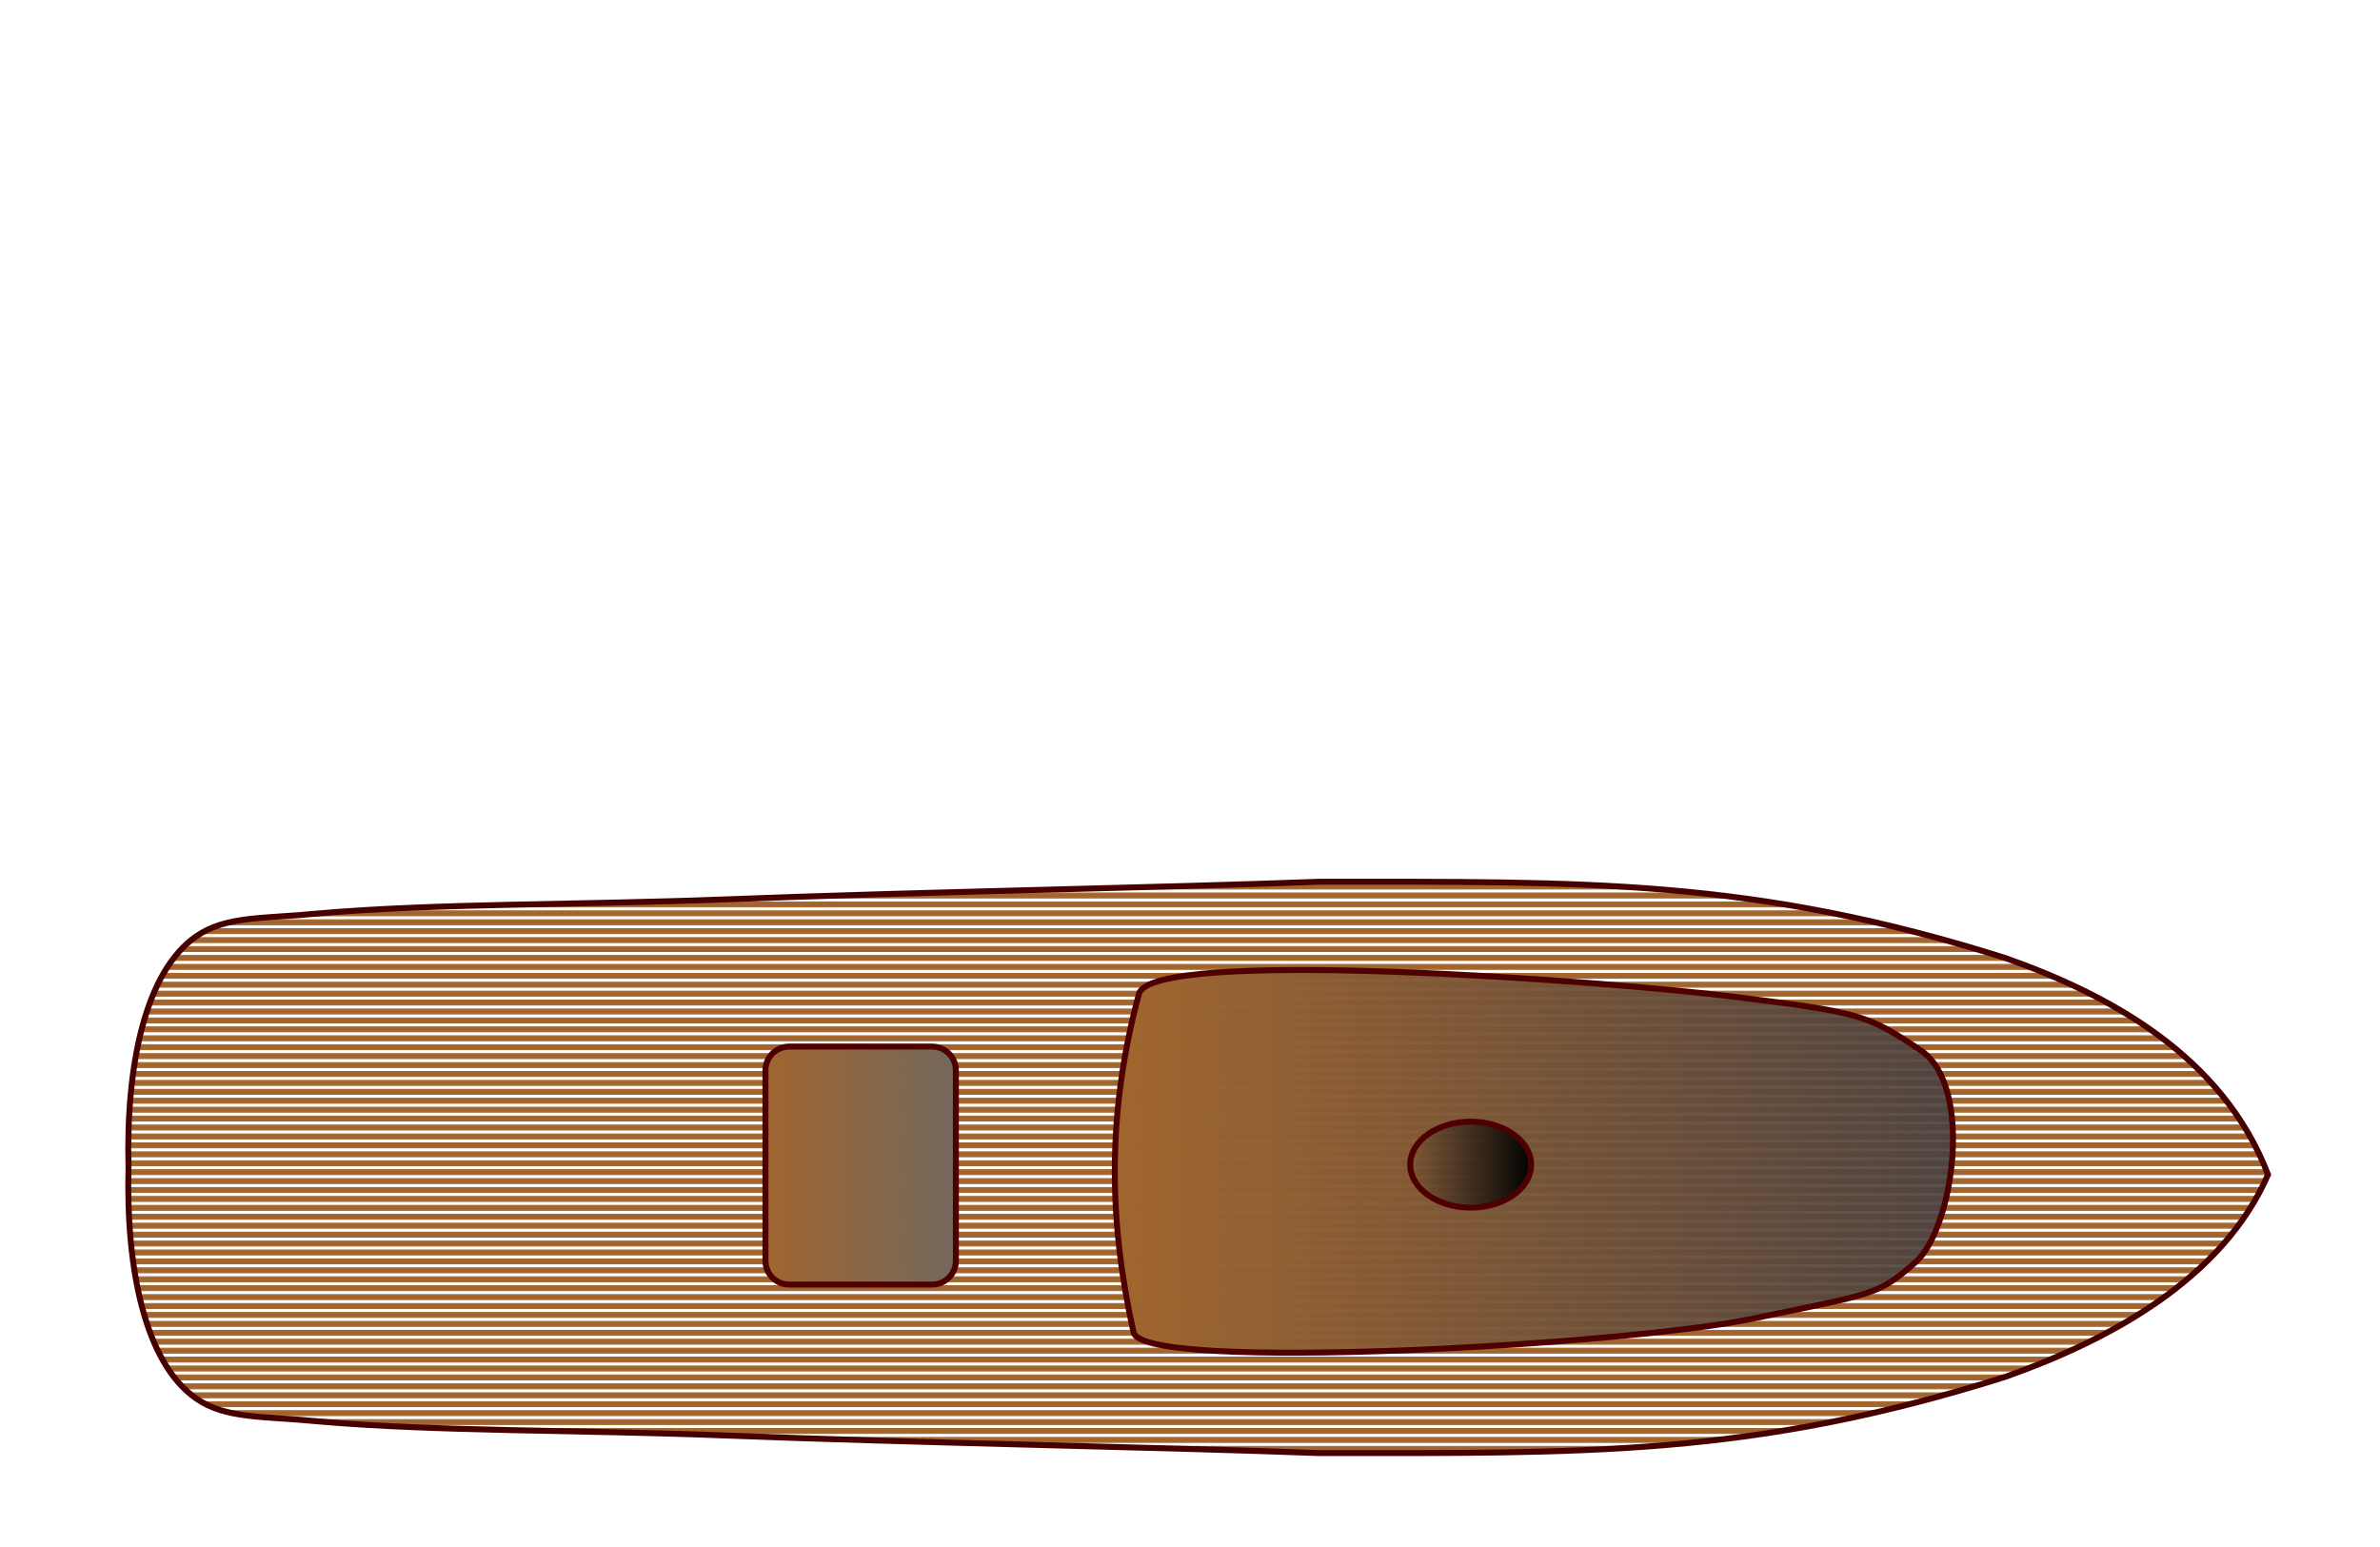
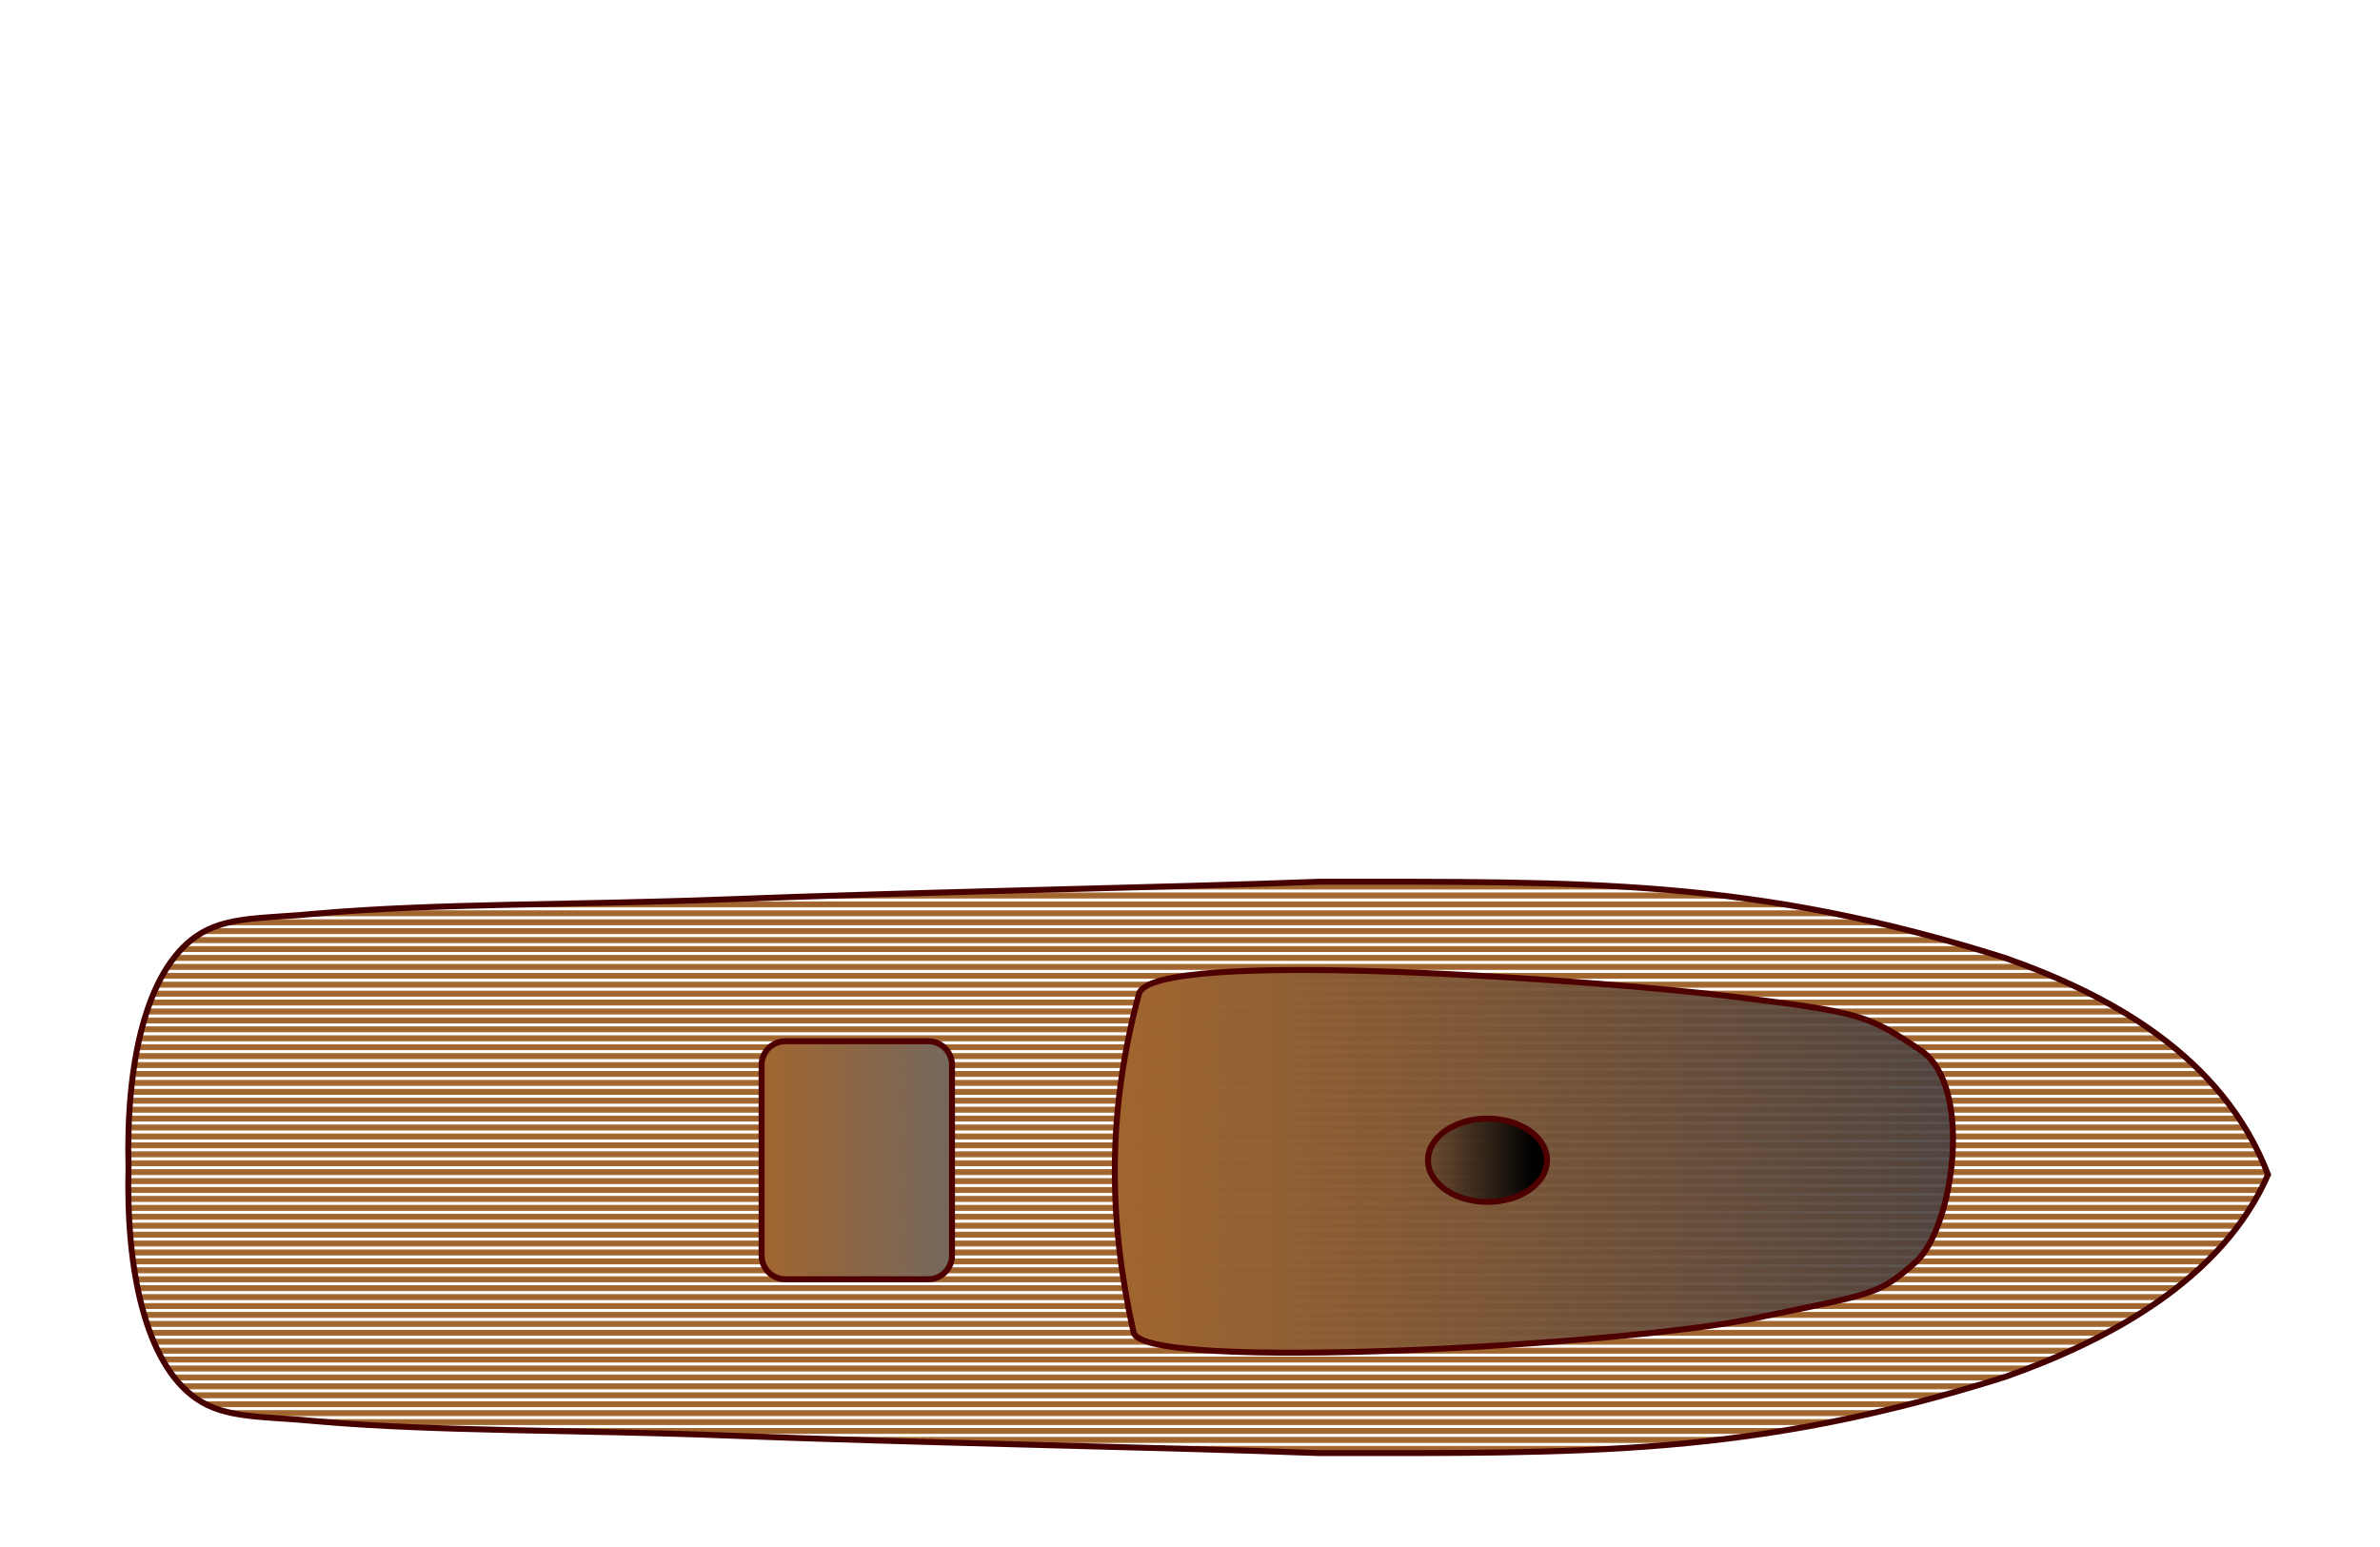
<svg xmlns="http://www.w3.org/2000/svg" xmlns:xlink="http://www.w3.org/1999/xlink" version="1.1" id="svg1" width="400" height="260" viewBox="0 0 400 260">
  <defs id="defs1">
    <linearGradient id="linearGradient5">
      <stop style="stop-color:#000000;stop-opacity:1;" offset="0" id="stop5" />
      <stop style="stop-color:#0c0c0c;stop-opacity:0.014;" offset="1" id="stop6" />
    </linearGradient>
    <linearGradient id="linearGradient3">
      <stop style="stop-color:#a1662f;stop-opacity:1;" offset="0" id="stop3" />
      <stop style="stop-color:#72675e;stop-opacity:0.997;" offset="1" id="stop4" />
    </linearGradient>
    <linearGradient id="linearGradient1">
      <stop style="stop-color:#a1662f;stop-opacity:1;" offset="0" id="stop1" />
      <stop style="stop-color:#49403f;stop-opacity:0.917;" offset="1" id="stop2" />
    </linearGradient>
    <pattern xlink:href="#stripes-grid" preserveAspectRatio="xMidYMid" id="pattern9" patternTransform="matrix(0,0.5,-0.5,0,0,0)" x="0" y="0" />
    <pattern patternUnits="userSpaceOnUse" width="3" height="10" patternTransform="scale(2)" preserveAspectRatio="xMidYMid" id="stripes-grid" style="fill:#a1662f" x="0" y="0">
      <rect style="stroke:none" x="0" y="0" width="2" height="10" id="rect134-4" />
    </pattern>
    <linearGradient xlink:href="#linearGradient1" id="linearGradient2" x1="186.868" y1="195.187" x2="328.736" y2="195.187" gradientUnits="userSpaceOnUse" />
    <linearGradient xlink:href="#linearGradient3" id="linearGradient4" x1="128.15" y1="195.896" x2="161.15" y2="195.896" gradientUnits="userSpaceOnUse" />
    <linearGradient xlink:href="#linearGradient5" id="linearGradient6" x1="236.517" y1="195.74" x2="257.833" y2="195.74" gradientUnits="userSpaceOnUse" gradientTransform="translate(-494.3492)" />
  </defs>
-   <path style="display:inline;opacity:1;fill:url(#pattern9);fill-opacity:1;stroke:#460000;stroke-opacity:0.997" d="m 32.949,235.029 c 5.015,3.493 11.304,2.946 20.613,3.864 19.639,1.704 43.41,1.402 68.332,2.363 32.78,1.265 73.297,1.967 99.81,2.962 44.796,-0.01 72.757,0.626 115.296,-12.806 17.529,-6.189 36.5,-16.405 44.182,-34.001 C 373.5,177.405 354.529,167.189 337,161 294.461,147.568 266.5,148.204 221.704,148.194 c -26.513,0.996 -67.031,1.698 -99.81,2.962 -24.922,0.961 -48.693,0.659 -68.332,2.363 -9.309,0.918 -15.598,0.371 -20.613,3.864 -8.497,5.918 -11.798,21.583 -11.35,38.822 -0.447,17.24 2.854,32.905 11.35,38.822 z" id="path3" />
-   <rect style="display:inline;opacity:1;mix-blend-mode:normal;fill:url(#linearGradient4);stroke:#4e0000;stroke-opacity:0.997" id="rect9" width="32" height="40" x="128.65" y="175.896" rx="4" ry="4" />
-   <path style="display:inline;fill:url(#linearGradient2);stroke:#4e0000;stroke-opacity:0.997" d="m 190.516,223.924 c -4.155,-18.503 -4.539,-36.753 0.903,-56.884 2.124,-7.859 78.338,-2.213 99.773,0.451 21.435,2.664 22.581,2.983 31.602,9.029 9.021,6.046 5.48,30.113 -0.903,35.665 -6.383,5.552 -6.623,5.134 -27.539,9.481 -20.916,4.346 -102.309,9.059 -103.836,2.257 z" id="path18" />
-   <ellipse style="fill:url(#linearGradient6);stroke:#4e0000;stroke-opacity:0.997" id="path4" cx="-247.175" cy="195.74" rx="10.158" ry="7.223" transform="scale(-1,1)" />
+   <path style="display:inline;opacity:1;fill:url(#pattern9);fill-opacity:1;stroke:#460000;stroke-opacity:1.0" d="m 32.949,235.029 c 5.015,3.493 11.304,2.946 20.613,3.864 19.639,1.704 43.41,1.402 68.332,2.363 32.78,1.265 73.297,1.967 99.81,2.962 44.796,-0.01 72.757,0.626 115.296,-12.806 17.529,-6.189 36.5,-16.405 44.182,-34.001 C 373.5,177.405 354.529,167.189 337,161 294.461,147.568 266.5,148.204 221.704,148.194 c -26.513,0.996 -67.031,1.698 -99.81,2.962 -24.922,0.961 -48.693,0.659 -68.332,2.363 -9.309,0.918 -15.598,0.371 -20.613,3.864 -8.497,5.918 -11.798,21.583 -11.35,38.822 -0.447,17.24 2.854,32.905 11.35,38.822 z" id="path3" />
+   <rect style="display:inline;opacity:1;mix-blend-mode:normal;fill:url(#linearGradient4);stroke:#4e0000;stroke-opacity:1.0" id="rect9" width="32" height="40" x="128" y="175" rx="4" ry="4" />
+   <path style="display:inline;fill:url(#linearGradient2);stroke:#4e0000;stroke-opacity:1.0" d="m 190.516,223.924 c -4.155,-18.503 -4.539,-36.753 0.903,-56.884 2.124,-7.859 78.338,-2.213 99.773,0.451 21.435,2.664 22.581,2.983 31.602,9.029 9.021,6.046 5.48,30.113 -0.903,35.665 -6.383,5.552 -6.623,5.134 -27.539,9.481 -20.916,4.346 -102.309,9.059 -103.836,2.257 z" id="path18" />
+   <ellipse style="fill:url(#linearGradient6);stroke:#4e0000;stroke-opacity:1.0" id="path4" cx="-250" cy="195" rx="10" ry="7" transform="scale(-1,1)" />
</svg>
